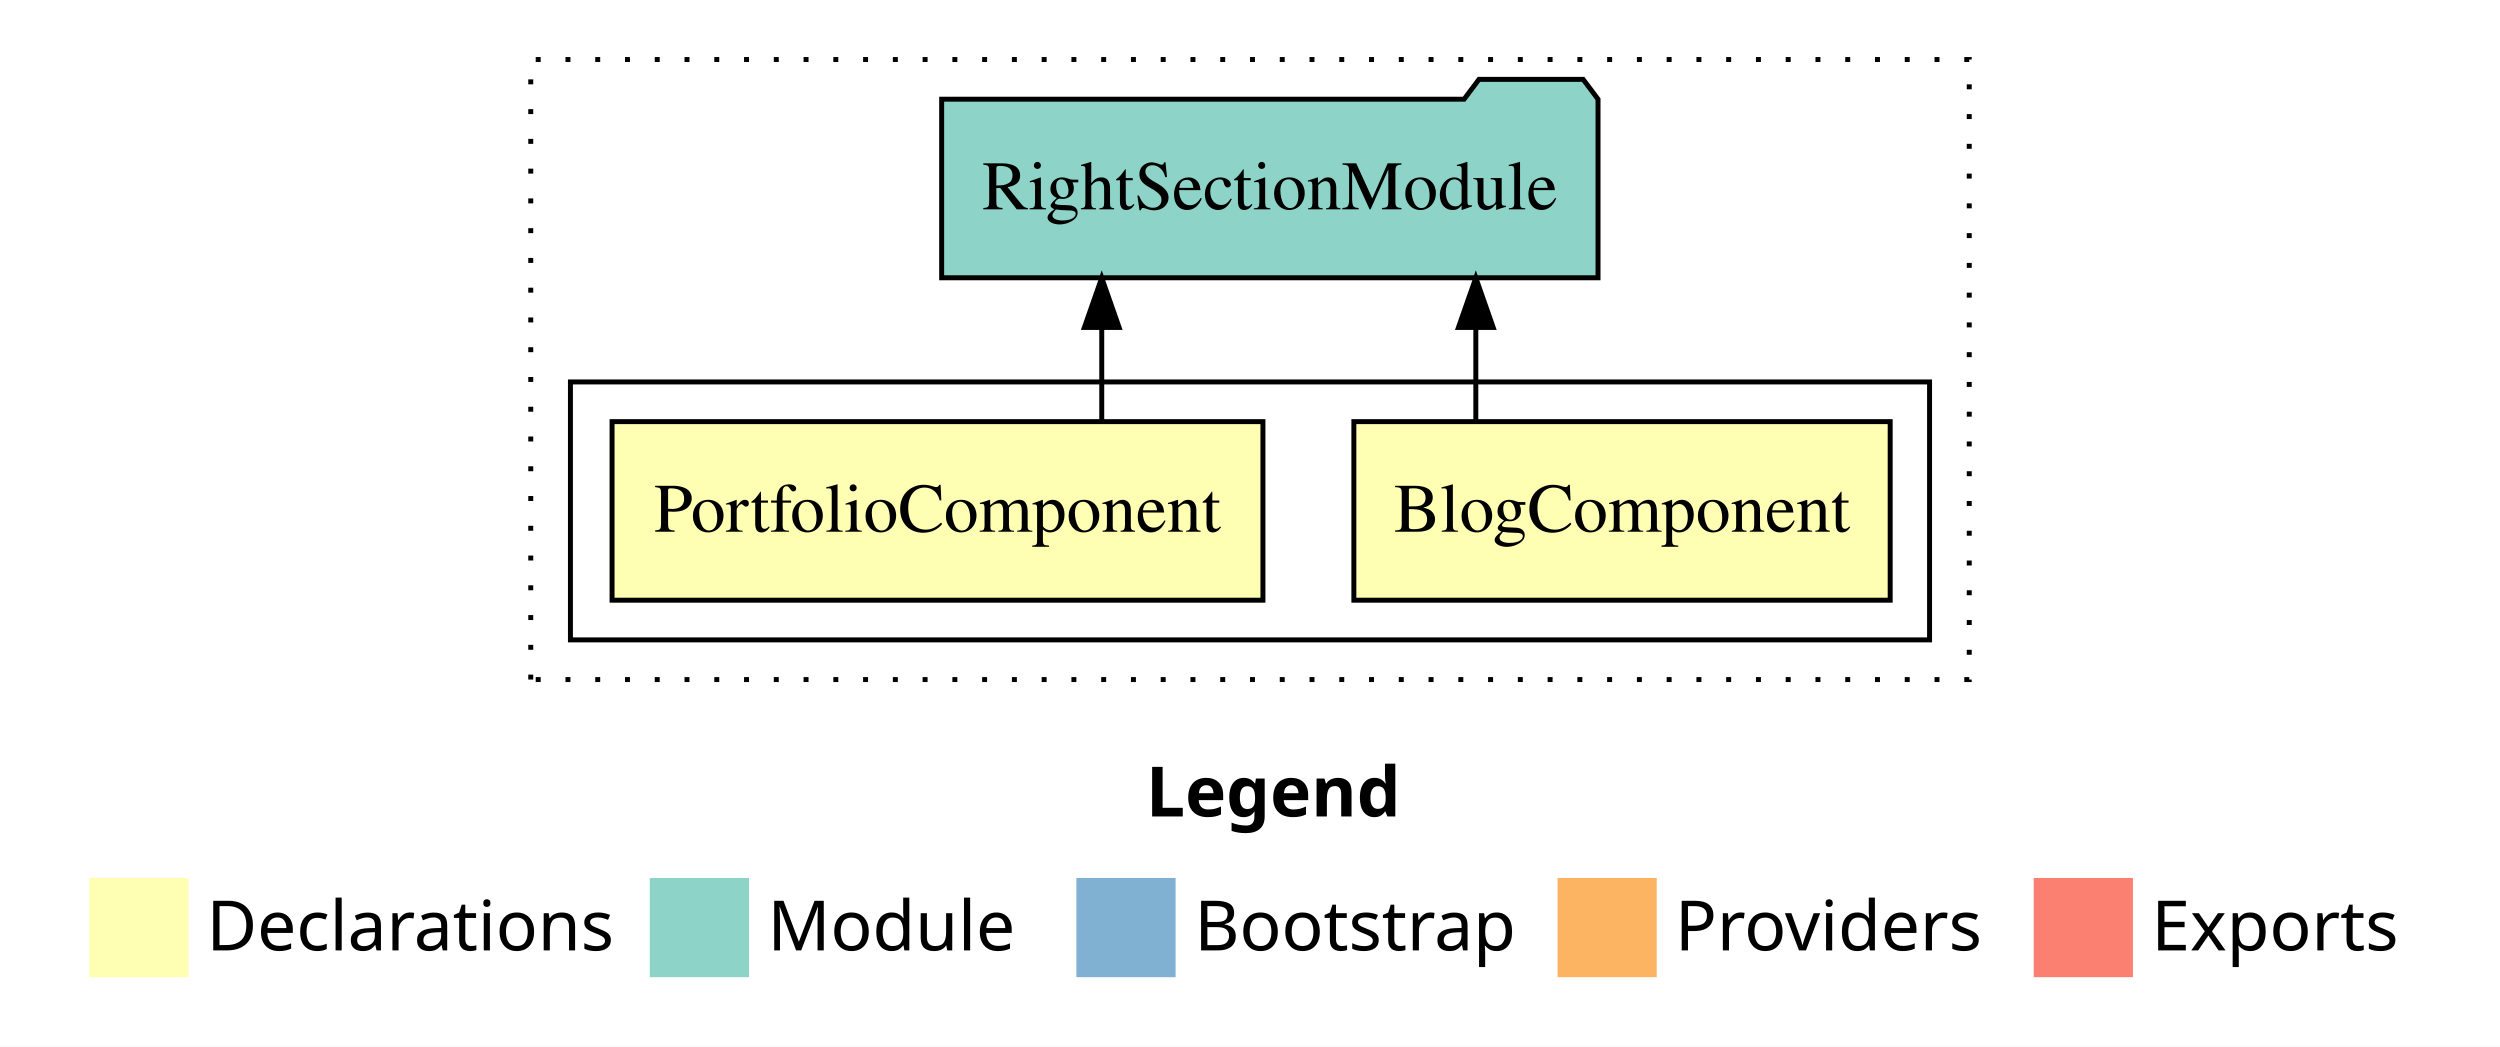
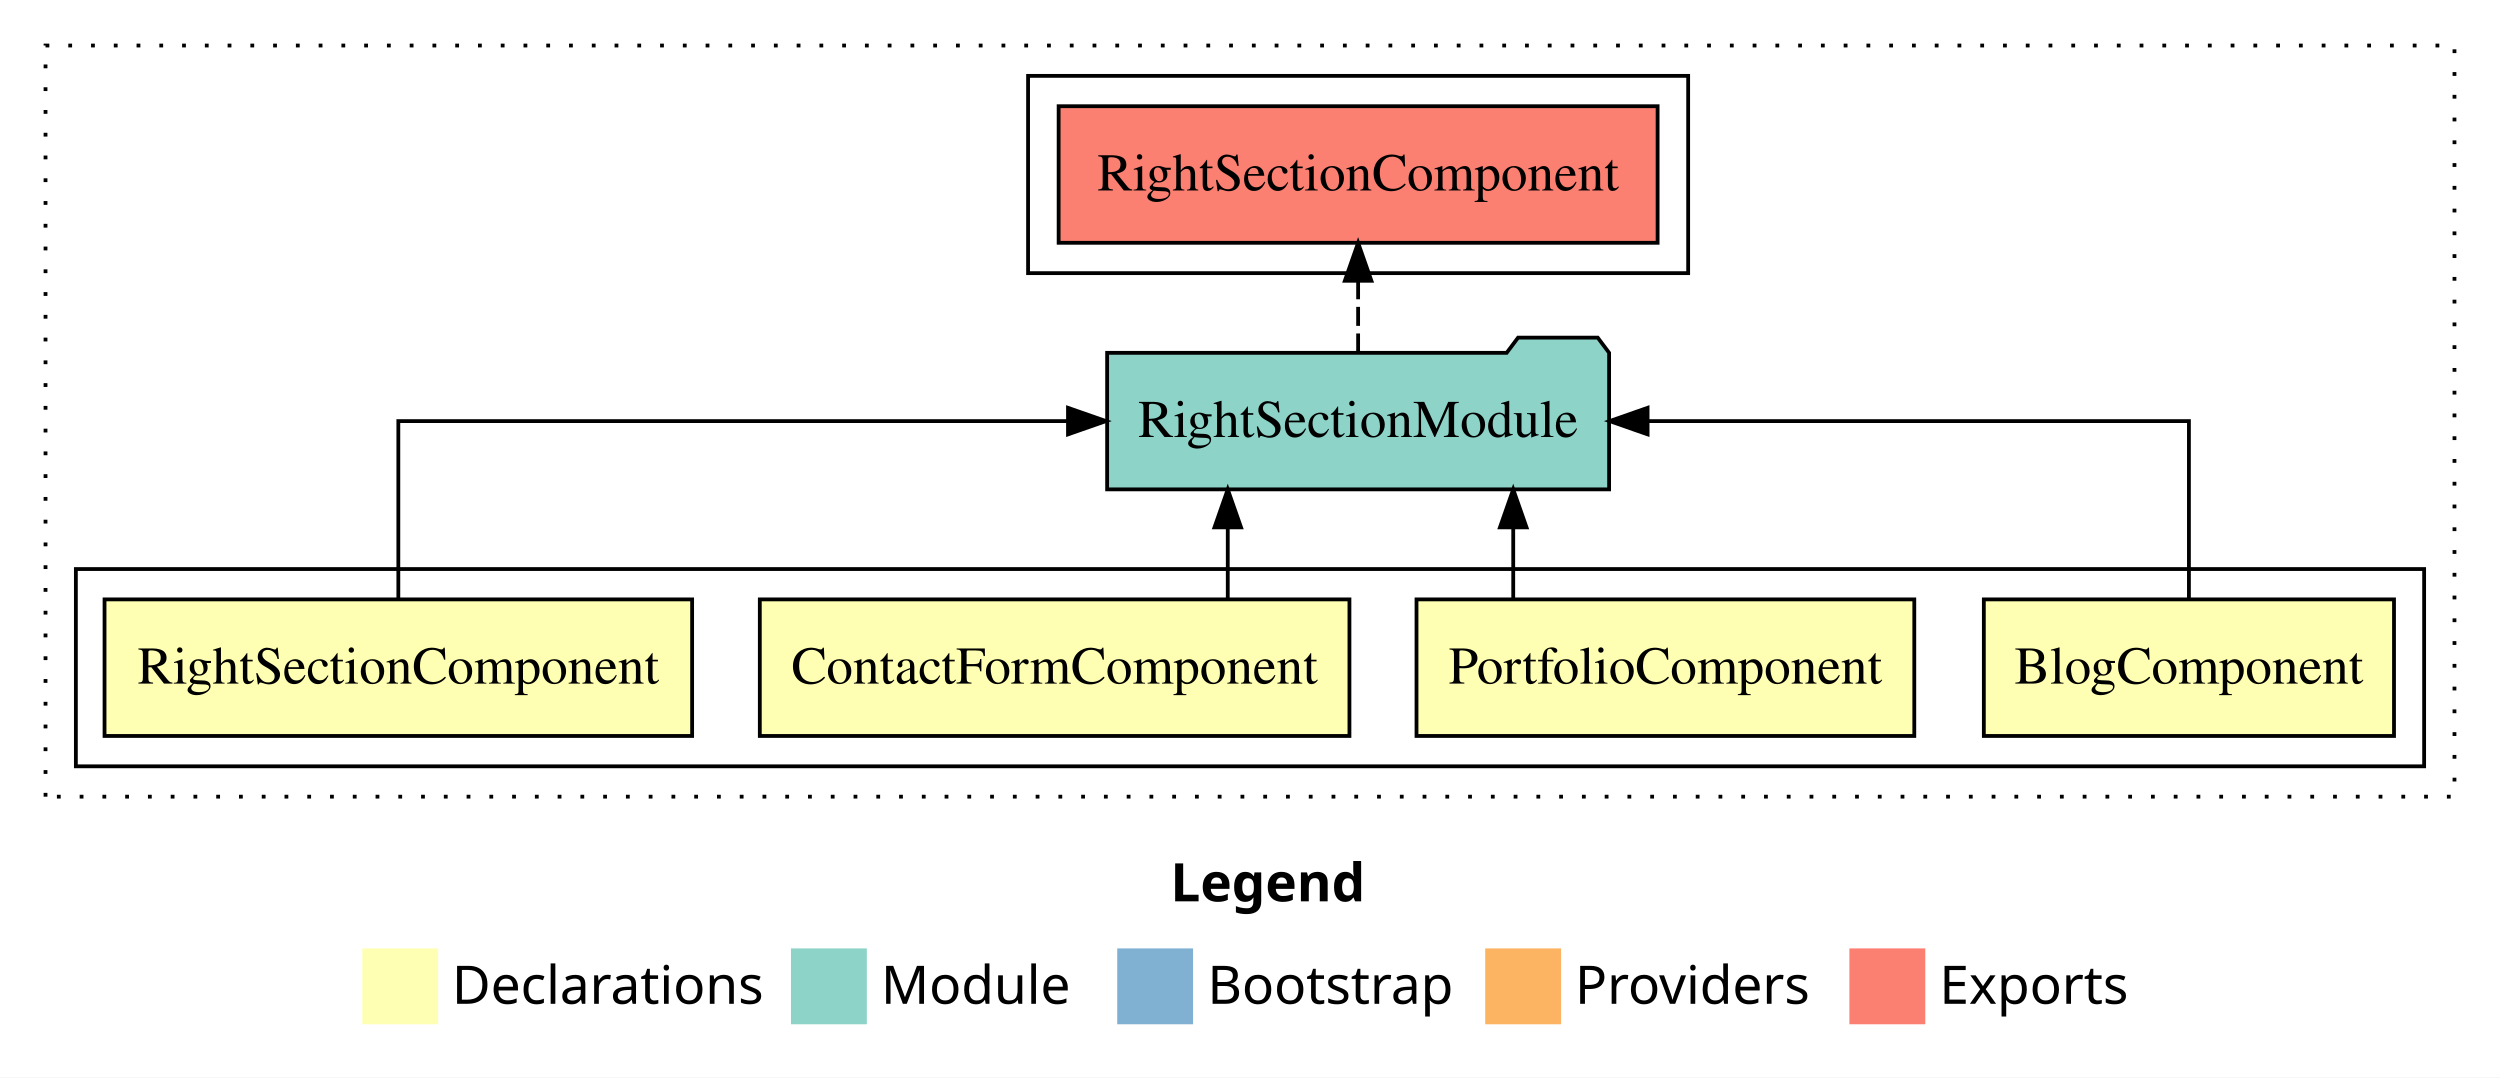
- <svg xmlns="http://www.w3.org/2000/svg" width="504pt" height="211pt" viewBox="0.00 0.00 504.00 211.00">
-   <g id="graph0" class="graph" transform="scale(1 1) rotate(0) translate(4 207)">
-     <polygon fill="#ffffff" stroke="transparent" points="-4,4 -4,-207 500,-207 500,4 -4,4" />
-     <text text-anchor="start" x="227.009" y="-42.4" font-family="sans-serif" font-weight="bold" font-size="14.00" fill="#000000">Legend</text>
-     <polygon fill="#ffffb3" stroke="transparent" points="14,-10 14,-30 34,-30 34,-10 14,-10" />
-     <text text-anchor="start" x="37.629" y="-15.4" font-family="sans-serif" font-size="14.00" fill="#000000">  Declarations</text>
-     <polygon fill="#8dd3c7" stroke="transparent" points="127,-10 127,-30 147,-30 147,-10 127,-10" />
-     <text text-anchor="start" x="150.725" y="-15.4" font-family="sans-serif" font-size="14.00" fill="#000000">  Module</text>
-     <polygon fill="#80b1d3" stroke="transparent" points="213,-10 213,-30 233,-30 233,-10 213,-10" />
-     <text text-anchor="start" x="236.781" y="-15.4" font-family="sans-serif" font-size="14.00" fill="#000000">  Bootstrap</text>
-     <polygon fill="#fdb462" stroke="transparent" points="310,-10 310,-30 330,-30 330,-10 310,-10" />
-     <text text-anchor="start" x="333.673" y="-15.4" font-family="sans-serif" font-size="14.00" fill="#000000">  Providers</text>
-     <polygon fill="#fb8072" stroke="transparent" points="406,-10 406,-30 426,-30 426,-10 406,-10" />
-     <text text-anchor="start" x="429.726" y="-15.4" font-family="sans-serif" font-size="14.00" fill="#000000">  Exports</text>
+ <svg xmlns="http://www.w3.org/2000/svg" width="659pt" height="284pt" viewBox="0.00 0.00 659.00 284.00">
+   <g id="graph0" class="graph" transform="scale(1 1) rotate(0) translate(4 280)">
+     <polygon fill="#ffffff" stroke="transparent" points="-4,4 -4,-280 655,-280 655,4 -4,4" />
+     <text text-anchor="start" x="304.509" y="-42.4" font-family="sans-serif" font-weight="bold" font-size="14.00" fill="#000000">Legend</text>
+     <polygon fill="#ffffb3" stroke="transparent" points="91.5,-10 91.5,-30 111.5,-30 111.5,-10 91.5,-10" />
+     <text text-anchor="start" x="115.129" y="-15.4" font-family="sans-serif" font-size="14.00" fill="#000000">  Declarations</text>
+     <polygon fill="#8dd3c7" stroke="transparent" points="204.5,-10 204.5,-30 224.5,-30 224.5,-10 204.5,-10" />
+     <text text-anchor="start" x="228.225" y="-15.4" font-family="sans-serif" font-size="14.00" fill="#000000">  Module</text>
+     <polygon fill="#80b1d3" stroke="transparent" points="290.5,-10 290.5,-30 310.5,-30 310.5,-10 290.5,-10" />
+     <text text-anchor="start" x="314.281" y="-15.4" font-family="sans-serif" font-size="14.00" fill="#000000">  Bootstrap</text>
+     <polygon fill="#fdb462" stroke="transparent" points="387.5,-10 387.5,-30 407.5,-30 407.5,-10 387.5,-10" />
+     <text text-anchor="start" x="411.173" y="-15.4" font-family="sans-serif" font-size="14.00" fill="#000000">  Providers</text>
+     <polygon fill="#fb8072" stroke="transparent" points="483.5,-10 483.5,-30 503.5,-30 503.5,-10 483.5,-10" />
+     <text text-anchor="start" x="507.226" y="-15.4" font-family="sans-serif" font-size="14.00" fill="#000000">  Exports</text>
    <g id="clust1" class="cluster">
-       <polygon fill="none" stroke="#000000" stroke-dasharray="1,5" points="103,-70 103,-195 393,-195 393,-70 103,-70" />
+       <polygon fill="none" stroke="#000000" stroke-dasharray="1,5" points="8,-70 8,-268 643,-268 643,-70 8,-70" />
    </g>
    <g id="clust2" class="cluster">
-       <polygon fill="none" stroke="#000000" points="111,-78 111,-130 385,-130 385,-78 111,-78" />
+       <polygon fill="none" stroke="#000000" points="16,-78 16,-130 635,-130 635,-78 16,-78" />
+     </g>
+     <g id="clust8" class="cluster">
+       <polygon fill="none" stroke="#000000" points="267,-208 267,-260 441,-260 441,-208 267,-208" />
    </g>
    <g id="node1" class="node">
-       <polygon fill="#ffffb3" stroke="#000000" points="377.06,-122 268.94,-122 268.94,-86 377.06,-86 377.06,-122" />
-       <text text-anchor="middle" x="323" y="-99.8" font-family="Times,serif" font-size="14.00" fill="#000000">BlogComponent</text>
+       <polygon fill="#ffffb3" stroke="#000000" points="627.061,-122 518.939,-122 518.939,-86 627.061,-86 627.061,-122" />
+       <text text-anchor="middle" x="573" y="-99.8" font-family="Times,serif" font-size="14.00" fill="#000000">BlogComponent</text>
+     </g>
+     <g id="node5" class="node">
+       <polygon fill="#8dd3c7" stroke="#000000" points="420.161,-187 417.161,-191 396.161,-191 393.161,-187 287.839,-187 287.839,-151 420.161,-151 420.161,-187" />
+       <text text-anchor="middle" x="354" y="-164.8" font-family="Times,serif" font-size="14.00" fill="#000000">RightSectionModule</text>
+     </g>
+     <g id="edge1" class="edge">
+       <path fill="none" stroke="#000000" d="M573,-122.106C573,-141.339 573,-169 573,-169 573,-169 430.301,-169 430.301,-169" />
+       <polygon fill="#000000" stroke="#000000" points="430.302,-165.5 420.301,-169 430.301,-172.5 430.302,-165.5" />
+     </g>
+     <g id="node2" class="node">
+       <polygon fill="#ffffb3" stroke="#000000" points="500.608,-122 369.392,-122 369.392,-86 500.608,-86 500.608,-122" />
+       <text text-anchor="middle" x="435" y="-99.8" font-family="Times,serif" font-size="14.00" fill="#000000">PortfolioComponent</text>
+     </g>
+     <g id="edge2" class="edge">
+       <path fill="none" stroke="#000000" d="M394.888,-122.106C394.888,-122.106 394.888,-140.991 394.888,-140.991" />
+       <polygon fill="#000000" stroke="#000000" points="391.388,-140.991 394.888,-150.991 398.388,-140.991 391.388,-140.991" />
    </g>
    <g id="node3" class="node">
-       <polygon fill="#8dd3c7" stroke="#000000" points="318.161,-187 315.161,-191 294.161,-191 291.161,-187 185.839,-187 185.839,-151 318.161,-151 318.161,-187" />
-       <text text-anchor="middle" x="252" y="-164.8" font-family="Times,serif" font-size="14.00" fill="#000000">RightSectionModule</text>
+       <polygon fill="#ffffb3" stroke="#000000" points="351.713,-122 196.287,-122 196.287,-86 351.713,-86 351.713,-122" />
+       <text text-anchor="middle" x="274" y="-99.8" font-family="Times,serif" font-size="14.00" fill="#000000">ContactFormComponent</text>
    </g>
-     <g id="edge1" class="edge">
-       <path fill="none" stroke="#000000" d="M293.525,-122.106C293.525,-122.106 293.525,-140.991 293.525,-140.991" />
-       <polygon fill="#000000" stroke="#000000" points="290.025,-140.991 293.525,-150.991 297.025,-140.991 290.025,-140.991" />
+     <g id="edge3" class="edge">
+       <path fill="none" stroke="#000000" d="M319.638,-122.106C319.638,-122.106 319.638,-140.991 319.638,-140.991" />
+       <polygon fill="#000000" stroke="#000000" points="316.138,-140.991 319.638,-150.991 323.138,-140.991 316.138,-140.991" />
    </g>
-     <g id="node2" class="node">
-       <polygon fill="#ffffb3" stroke="#000000" points="250.608,-122 119.392,-122 119.392,-86 250.608,-86 250.608,-122" />
-       <text text-anchor="middle" x="185" y="-99.8" font-family="Times,serif" font-size="14.00" fill="#000000">PortfolioComponent</text>
+     <g id="node4" class="node">
+       <polygon fill="#ffffb3" stroke="#000000" points="178.444,-122 23.556,-122 23.556,-86 178.444,-86 178.444,-122" />
+       <text text-anchor="middle" x="101" y="-99.8" font-family="Times,serif" font-size="14.00" fill="#000000">RightSectionComponent</text>
    </g>
-     <g id="edge2" class="edge">
-       <path fill="none" stroke="#000000" d="M218.112,-122.106C218.112,-122.106 218.112,-140.991 218.112,-140.991" />
-       <polygon fill="#000000" stroke="#000000" points="214.612,-140.991 218.112,-150.991 221.612,-140.991 214.612,-140.991" />
+     <g id="edge4" class="edge">
+       <path fill="none" stroke="#000000" d="M101,-122.106C101,-141.339 101,-169 101,-169 101,-169 277.527,-169 277.527,-169" />
+       <polygon fill="#000000" stroke="#000000" points="277.527,-172.5 287.527,-169 277.527,-165.5 277.527,-172.5" />
+     </g>
+     <g id="node6" class="node">
+       <polygon fill="#fb8072" stroke="#000000" points="432.943,-252 275.057,-252 275.057,-216 432.943,-216 432.943,-252" />
+       <text text-anchor="middle" x="354" y="-229.8" font-family="Times,serif" font-size="14.00" fill="#000000">RightSectionComponent </text>
+     </g>
+     <g id="edge5" class="edge">
+       <path fill="none" stroke="#000000" stroke-dasharray="5,2" d="M354,-187.106C354,-187.106 354,-205.991 354,-205.991" />
+       <polygon fill="#000000" stroke="#000000" points="350.5,-205.991 354,-215.991 357.5,-205.991 350.5,-205.991" />
    </g>
  </g>
</svg>
